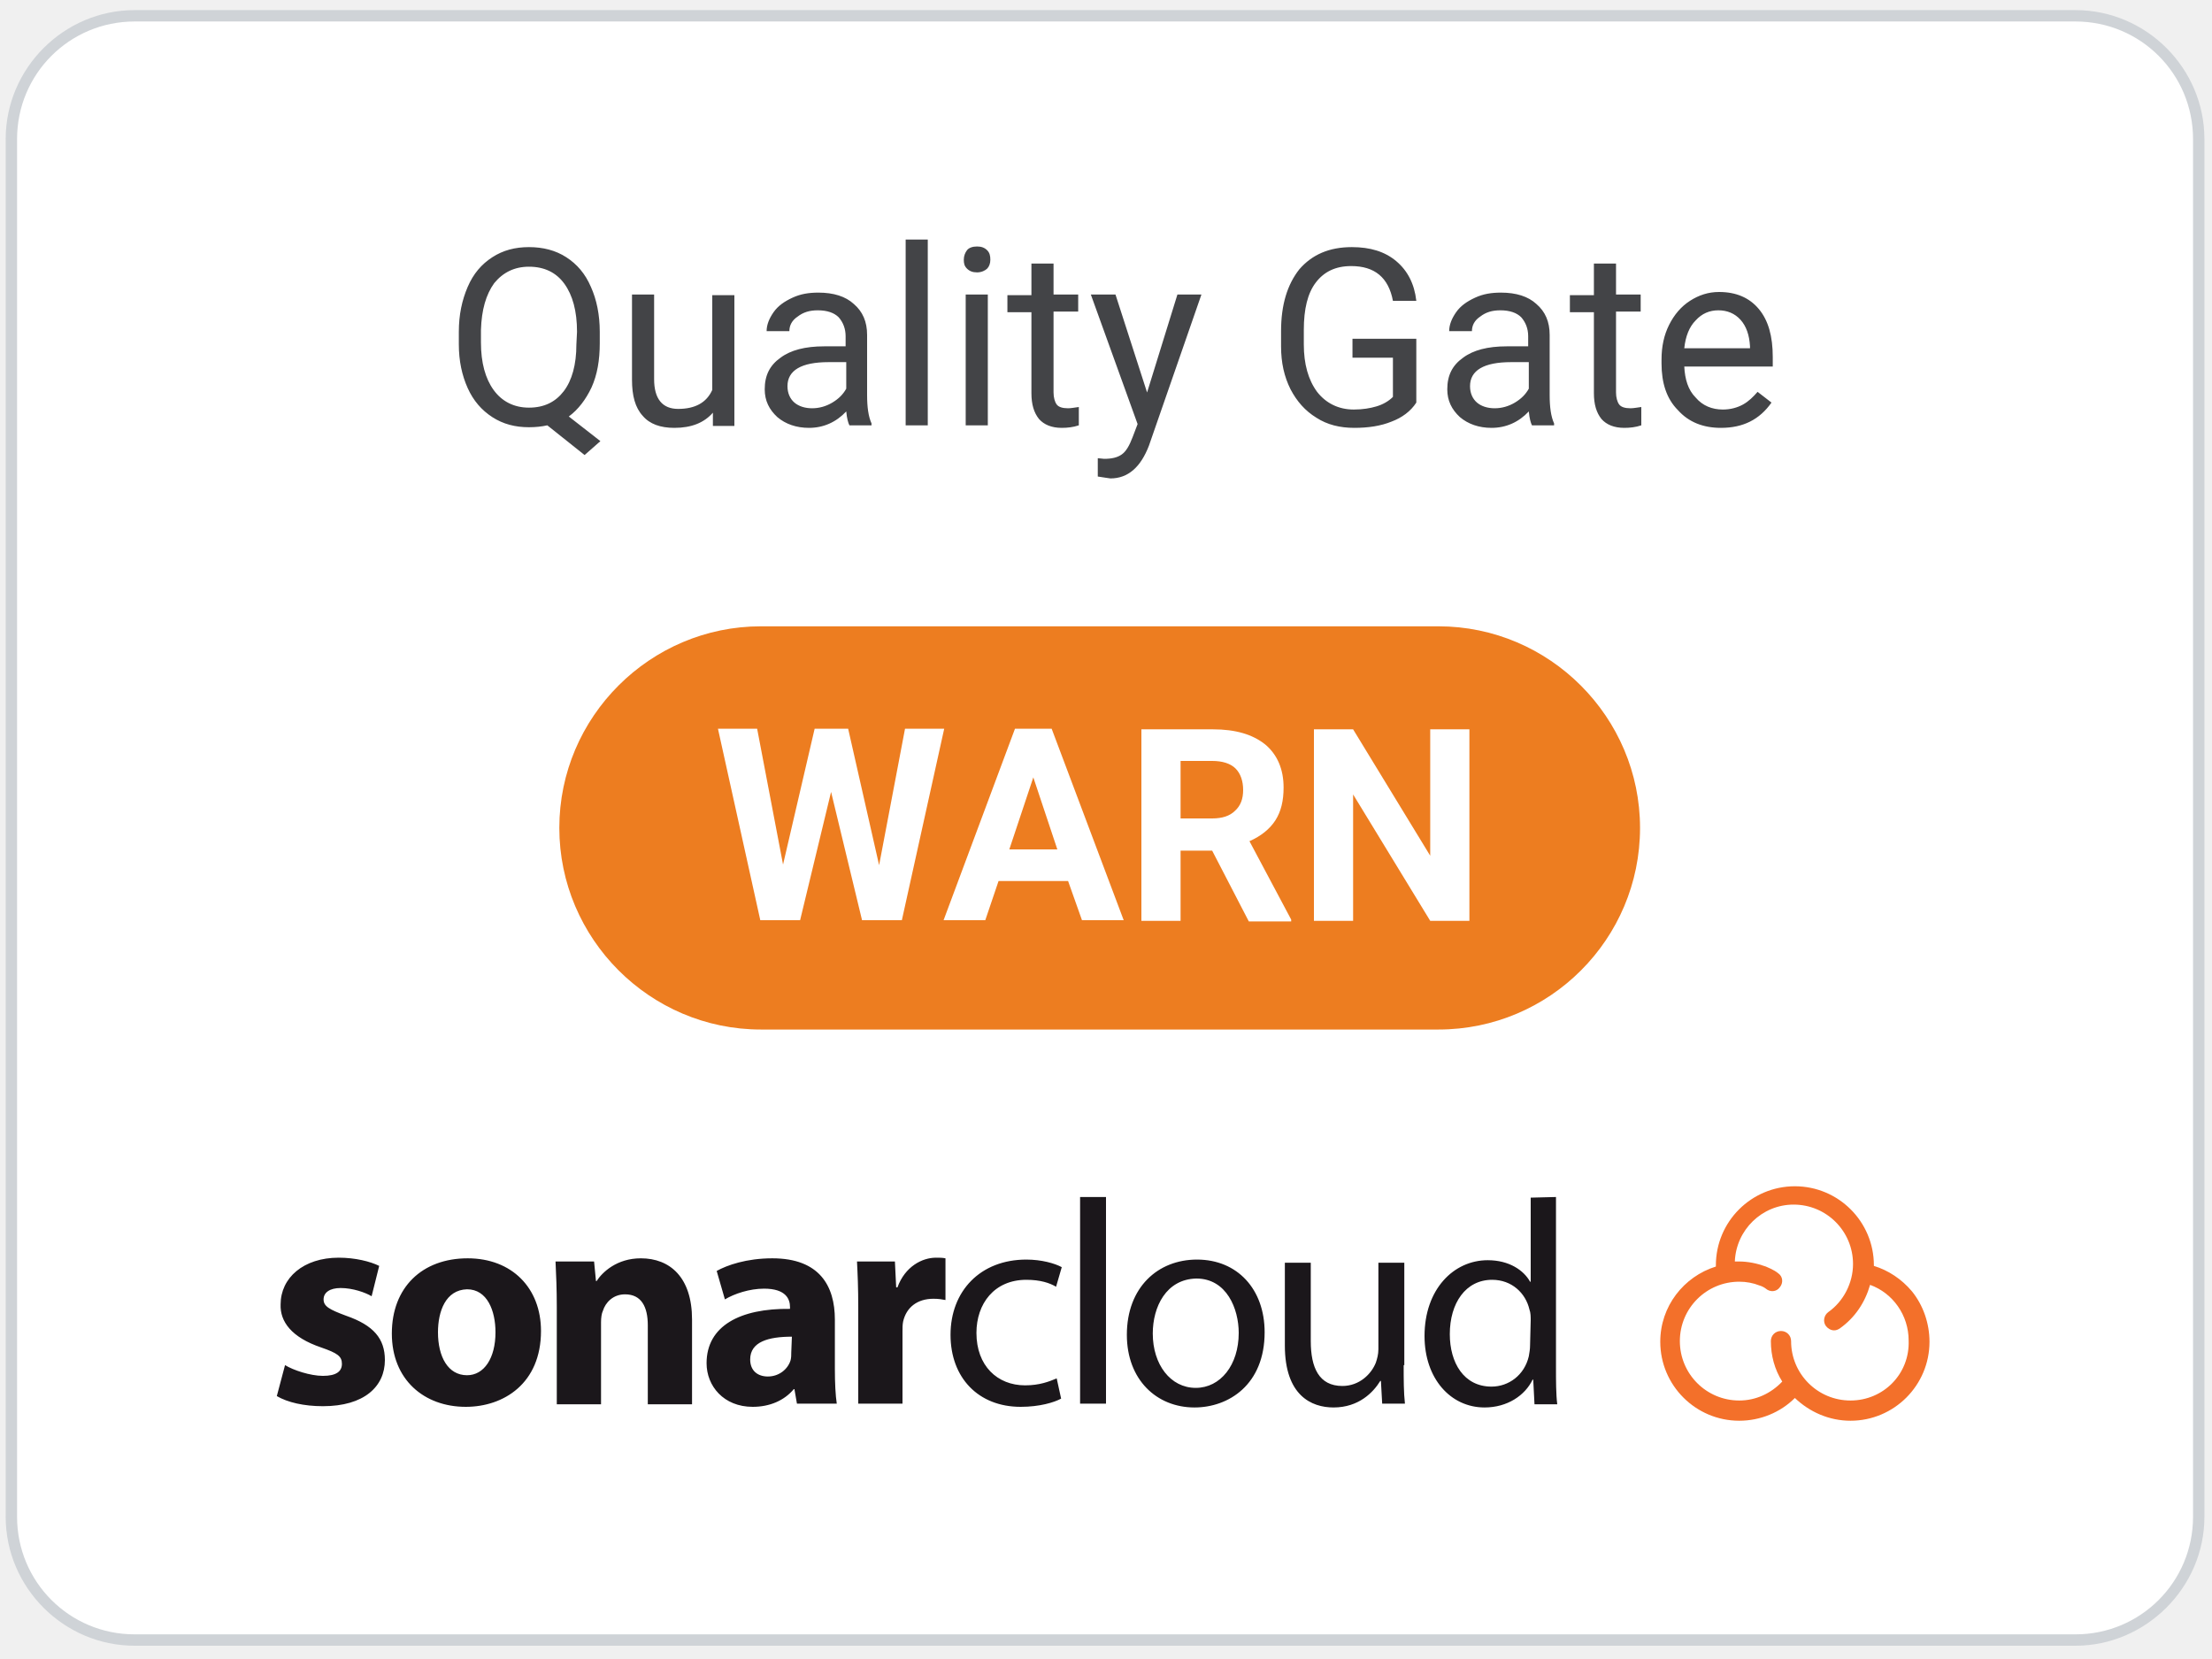
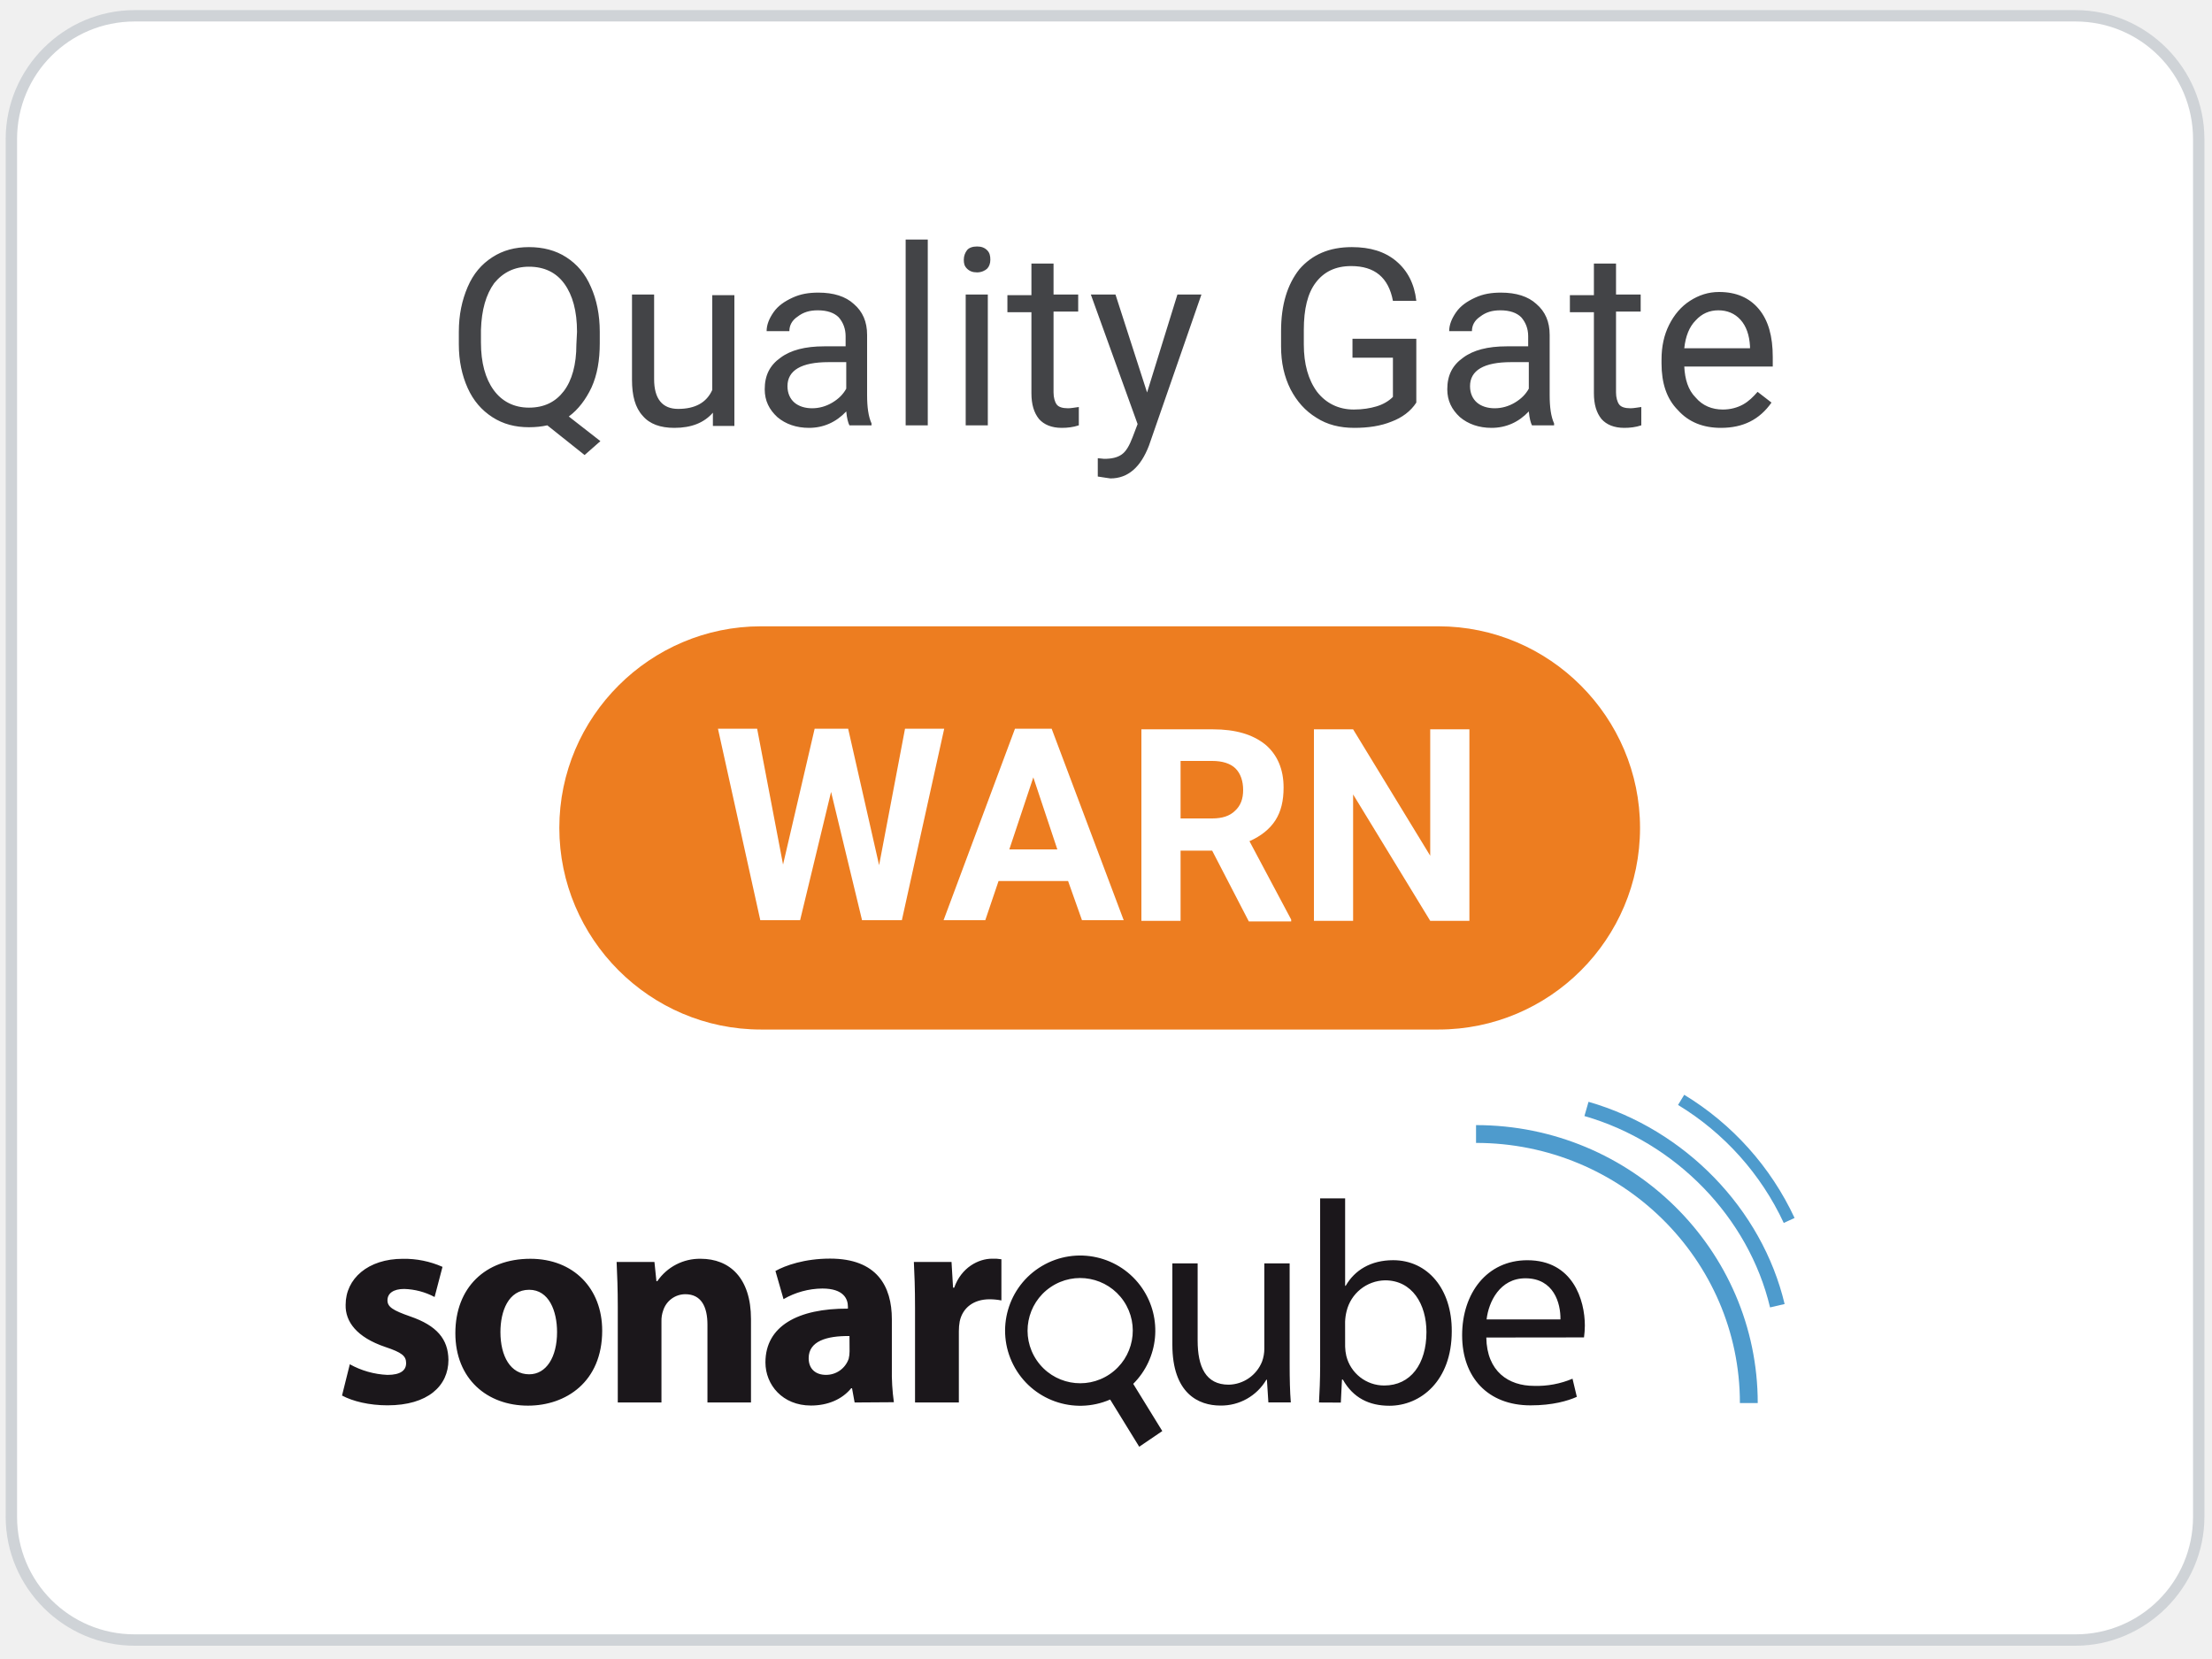
- <svg xmlns="http://www.w3.org/2000/svg" viewBox="0 0 350 262.5" width="128px" height="96px">
+ <svg xmlns="http://www.w3.org/2000/svg" viewBox="0 0 350 262.5" width="128" height="96">
  <path fill="#fff" d="M328.4 259.5H21.3c-10.6 0-19.5-8.7-19.5-19.5V22c0-10.6 8.7-19.5 19.5-19.5h307.1c10.6 0 19.5 8.7 19.5 19.5v218c0 10.8-8.9 19.5-19.5 19.5z" />
  <path fill="#cfd3d7" d="M328.4 260.4H21.3C10.1 260.4.9 251.2.9 240V22c0-11.2 9.2-20.4 20.4-20.4h307.1c11.2 0 20.4 9.2 20.4 20.4v218c0 11.2-9.3 20.4-20.4 20.4zM21.3 3.4C11 3.4 2.7 11.7 2.7 22v218c0 10.3 8.3 18.6 18.6 18.6h307.1c10.3 0 18.6-8.3 18.6-18.6V22c0-10.3-8.3-18.6-18.6-18.6H21.3z" />
-   <path fill="#434447" d="M94.9 54.3c0 2.7-.4 5-1.3 7-.9 1.9-2.1 3.5-3.6 4.6l5 3.9-2.5 2.2-5.9-4.7c-.9.2-1.9.3-2.9.3-2.2 0-4.1-.5-5.8-1.6-1.7-1.1-3-2.6-3.9-4.6s-1.4-4.3-1.4-6.9v-2c0-2.7.5-5 1.4-7.1s2.2-3.6 3.9-4.7 3.6-1.6 5.8-1.6c2.2 0 4.2.5 5.9 1.6 1.7 1.1 3 2.6 3.9 4.7.9 2 1.4 4.4 1.4 7.1v1.8zm-3.6-1.8c0-3.3-.7-5.8-2-7.6s-3.2-2.7-5.6-2.7c-2.3 0-4.1.9-5.5 2.6-1.3 1.8-2 4.2-2.1 7.4v2c0 3.2.7 5.7 2 7.5s3.2 2.8 5.6 2.8 4.2-.9 5.5-2.6c1.3-1.7 2-4.2 2-7.4l.1-2zM112.8 65.3c-1.4 1.6-3.4 2.4-6.1 2.4-2.2 0-3.9-.6-5-1.9-1.2-1.3-1.7-3.2-1.7-5.7V46.6h3.5V60c0 3.1 1.3 4.7 3.8 4.7 2.7 0 4.5-1 5.4-3v-15h3.5v20.7h-3.4v-2.1zM134.4 67.3c-.2-.4-.4-1.1-.5-2.2-1.6 1.7-3.6 2.6-5.9 2.6-2 0-3.7-.6-5-1.7-1.3-1.2-2-2.6-2-4.4 0-2.2.8-3.8 2.5-5 1.6-1.2 3.9-1.8 6.9-1.8h3.4v-1.6c0-1.2-.4-2.2-1.1-3-.7-.7-1.8-1.1-3.3-1.1-1.3 0-2.3.3-3.2 1-.9.6-1.3 1.4-1.3 2.3h-3.6c0-1 .4-2 1.1-3s1.7-1.7 3-2.3 2.6-.8 4.1-.8c2.4 0 4.3.6 5.6 1.8 1.4 1.2 2.1 2.8 2.1 4.9v9.5c0 1.9.2 3.4.7 4.5v.3h-3.5zm-5.9-2.7c1.1 0 2.2-.3 3.2-.9s1.7-1.3 2.2-2.2v-4.2h-2.8c-4.3 0-6.5 1.3-6.5 3.8 0 1.1.4 2 1.1 2.6.7.6 1.7.9 2.8.9zM146.8 67.3h-3.5V37.9h3.5v29.4zM152.5 41.1c0-.6.2-1.1.5-1.5s.9-.6 1.6-.6c.7 0 1.2.2 1.6.6s.5.9.5 1.5-.2 1.1-.5 1.4-.9.6-1.6.6c-.7 0-1.2-.2-1.6-.6s-.5-.8-.5-1.4zm3.8 26.2h-3.5V46.6h3.5v20.7zM166.7 41.6v5h3.9v2.7h-3.9v12.8c0 .8.2 1.5.5 1.9s.9.6 1.8.6c.4 0 1-.1 1.7-.2v2.9c-.9.3-1.8.4-2.7.4-1.6 0-2.8-.5-3.6-1.4-.8-1-1.2-2.3-1.2-4.1V49.4h-3.8v-2.7h3.8v-5h3.5v-.1zM181.5 62.1l4.8-15.5h3.8l-8.3 23.9c-1.3 3.4-3.3 5.2-6.1 5.2l-.7-.1-1.3-.2v-2.9l1 .1c1.2 0 2.1-.2 2.8-.7s1.2-1.4 1.7-2.7l.8-2.1-7.4-20.5h3.9l5 15.5zM224.1 63.7c-.9 1.4-2.3 2.4-3.9 3-1.7.7-3.7 1-5.9 1-2.3 0-4.3-.5-6-1.6-1.8-1.1-3.1-2.6-4.1-4.5-1-2-1.5-4.2-1.5-6.8v-2.4c0-4.2 1-7.4 2.9-9.8 2-2.3 4.7-3.5 8.3-3.5 2.9 0 5.2.7 7 2.2s2.9 3.6 3.2 6.3h-3.7c-.7-3.7-2.9-5.5-6.6-5.5-2.5 0-4.3.9-5.6 2.6-1.3 1.7-1.9 4.2-1.9 7.5v2.3c0 3.1.7 5.6 2.1 7.5 1.4 1.8 3.4 2.8 5.8 2.8 1.4 0 2.6-.2 3.6-.5s1.9-.8 2.6-1.5v-6.2H214v-3h10.1v10.1zM242.4 67.3c-.2-.4-.4-1.1-.5-2.2-1.6 1.7-3.6 2.6-5.9 2.6-2 0-3.7-.6-5-1.7-1.3-1.2-2-2.6-2-4.4 0-2.2.8-3.8 2.5-5 1.6-1.2 3.9-1.8 6.9-1.8h3.4v-1.6c0-1.2-.4-2.2-1.1-3-.7-.7-1.8-1.1-3.3-1.1-1.3 0-2.3.3-3.2 1-.9.6-1.3 1.4-1.3 2.3h-3.6c0-1 .4-2 1.1-3 .7-1 1.7-1.7 3-2.3s2.6-.8 4.1-.8c2.4 0 4.3.6 5.6 1.8 1.4 1.2 2.1 2.8 2.1 4.9v9.5c0 1.9.2 3.4.7 4.5v.3h-3.5zm-5.9-2.7c1.1 0 2.2-.3 3.2-.9s1.7-1.3 2.2-2.2v-4.2h-2.8c-4.3 0-6.5 1.3-6.5 3.8 0 1.1.4 2 1.1 2.6.7.6 1.7.9 2.8.9zM255.7 41.6v5h3.9v2.7h-3.9v12.8c0 .8.2 1.5.5 1.9.3.4.9.6 1.8.6.4 0 1-.1 1.7-.2v2.9c-.9.3-1.8.4-2.7.4-1.6 0-2.8-.5-3.6-1.4-.8-1-1.2-2.3-1.2-4.1V49.4h-3.8v-2.7h3.8v-5h3.5v-.1zM272.3 67.7c-2.8 0-5.1-.9-6.8-2.8-1.8-1.8-2.6-4.3-2.6-7.4v-.6c0-2.1.4-3.9 1.2-5.5.8-1.6 1.9-2.9 3.3-3.8 1.4-.9 2.9-1.4 4.6-1.4 2.7 0 4.8.9 6.3 2.7s2.2 4.3 2.2 7.6V58h-14c.1 2 .6 3.7 1.8 4.9 1.1 1.3 2.6 1.9 4.3 1.9 1.2 0 2.3-.3 3.2-.8.9-.5 1.6-1.2 2.3-2l2.2 1.7c-1.9 2.7-4.5 4-8 4zm-.4-18.6c-1.4 0-2.6.5-3.6 1.6-1 1-1.6 2.5-1.8 4.4h10.4v-.3c-.1-1.8-.6-3.2-1.5-4.2s-2.1-1.5-3.5-1.5z" />
-   <g>
-     <path fill="#ed7d20" d="M227.6 162.9H120.4c-17.6 0-31.9-14.4-31.9-31.9 0-17.6 14.4-31.9 31.9-31.9h107.2c17.6 0 31.9 14.4 31.9 31.9 0 17.6-14.3 31.9-31.9 31.9z" />
-     <path fill="#fff" d="M139.1 136.9l4.1-21.6h6.2l-6.7 30.3h-6.3l-4.9-20.3-4.9 20.3h-6.3l-6.7-30.3h6.2l4.1 21.5 5-21.5h5.3l4.9 21.6zM169 139.4h-11l-2.1 6.2h-6.6l11.3-30.3h5.8l11.4 30.3h-6.6l-2.2-6.2zm-9.3-5h7.6l-3.8-11.4-3.8 11.4zM191.8 134.6h-5v11.1h-6.2v-30.3h11.3c3.6 0 6.3.8 8.3 2.4 1.9 1.6 2.9 3.9 2.9 6.8 0 2.1-.4 3.8-1.3 5.2-.9 1.4-2.3 2.5-4.1 3.3l6.6 12.4v.3h-6.7l-5.8-11.2zm-5-5.1h5c1.6 0 2.8-.4 3.6-1.2.9-.8 1.3-1.9 1.3-3.3s-.4-2.6-1.2-3.4c-.8-.8-2.1-1.2-3.7-1.2h-5v9.1zM232.5 145.7h-6.2l-12.2-20v20h-6.2v-30.3h6.2l12.2 20v-20h6.2v30.3z" />
-   </g>
-   <g id="SonarCloud_Black">
-     <path fill="#f3702a" d="M302.5 204.3c-1.6-1.9-3.7-3.3-6-4v-.1c0-6.9-5.6-12.5-12.5-12.5s-12.5 5.6-12.5 12.5v.2c-5.1 1.6-8.8 6.3-8.8 11.9 0 6.9 5.6 12.5 12.5 12.5 3.3 0 6.5-1.3 8.8-3.6 2.3 2.2 5.4 3.6 8.8 3.6 6.9 0 12.5-5.6 12.5-12.5 0-2.9-1-5.8-2.8-8zm-9.7 17.3c-5.2 0-9.4-4.2-9.4-9.4 0-.9-.7-1.6-1.6-1.6s-1.6.7-1.6 1.6c0 2.3.6 4.5 1.8 6.4-1.8 1.9-4.2 3-6.8 3-5.2 0-9.4-4.2-9.4-9.4s4.2-9.4 9.4-9.4c1.1 0 2.2.2 3.2.6.4.1.9.4 1 .5.7.6 1.7.5 2.2-.2.6-.7.5-1.7-.2-2.2-.7-.6-1.8-1-2-1.1-1.4-.5-2.8-.8-4.3-.8h-.6c.2-5 4.3-9 9.3-9 5.2 0 9.4 4.2 9.4 9.4 0 3-1.5 5.9-3.9 7.6-.7.5-.9 1.5-.4 2.2.3.4.8.7 1.3.7.3 0 .6-.1.9-.3 2.4-1.7 4-4.1 4.8-6.9 3.6 1.3 6.1 4.8 6.1 8.8.2 5.3-4 9.5-9.2 9.5z" />
-     <path fill="#1b171b" d="M45.1 216c1.3.8 4 1.7 6 1.7 2.1 0 3-.7 3-1.9s-.7-1.7-3.3-2.6c-4.7-1.6-6.5-4.1-6.4-6.8 0-4.2 3.6-7.4 9.2-7.4 2.6 0 5 .6 6.4 1.3l-1.2 4.8c-1-.6-3-1.3-4.9-1.3-1.7 0-2.7.7-2.7 1.8s.9 1.6 3.6 2.6c4.3 1.5 6.1 3.6 6.1 7 0 4.2-3.3 7.3-9.8 7.3-3 0-5.6-.6-7.3-1.6l1.3-4.9zM85.6 210.6c0 8.3-5.9 12-11.9 12-6.6 0-11.7-4.3-11.7-11.6s4.8-11.9 12-11.9c7 0 11.6 4.7 11.6 11.5zm-16.3.2c0 3.9 1.6 6.8 4.6 6.8 2.7 0 4.5-2.7 4.5-6.8 0-3.4-1.3-6.8-4.5-6.8-3.4.1-4.6 3.5-4.6 6.8zM88.1 206.8c0-2.8-.1-5.2-.2-7.2H94l.3 3.1h.1c.9-1.4 3.2-3.6 7-3.6 4.6 0 8.1 3 8.1 9.7v13.4h-7v-12.5c0-2.9-1-4.9-3.6-4.9-1.9 0-3.1 1.3-3.5 2.6-.2.4-.3 1.1-.3 1.8v13h-7v-15.4zM126.1 222.1l-.4-2.3h-.1c-1.5 1.8-3.8 2.8-6.5 2.8-4.6 0-7.3-3.3-7.3-6.9 0-5.9 5.3-8.7 13.2-8.6v-.3c0-1.2-.6-2.9-4.1-2.9-2.3 0-4.7.8-6.2 1.7l-1.3-4.5c1.6-.9 4.7-2 8.8-2 7.5 0 9.9 4.4 9.9 9.7v7.8c0 2.2.1 4.2.3 5.5h-6.3zm-.8-10.6c-3.7 0-6.6.8-6.6 3.6 0 1.8 1.2 2.7 2.8 2.7 1.8 0 3.2-1.2 3.6-2.6.1-.4.1-.8.1-1.2l.1-2.5zM135.8 207c0-3.3-.1-5.5-.2-7.4h6l.2 4.1h.2c1.2-3.3 3.9-4.7 6.1-4.7.6 0 1 0 1.5.1v6.6c-.5-.1-1.1-.2-1.9-.2-2.6 0-4.3 1.4-4.8 3.6-.1.5-.1 1-.1 1.6v11.4h-7V207zM167.9 221.3c-1.1.6-3.4 1.3-6.4 1.3-6.7 0-11.1-4.6-11.1-11.4 0-6.9 4.7-11.9 12-11.9 2.4 0 4.5.6 5.6 1.2l-.9 3.1c-1-.6-2.5-1.1-4.7-1.1-5.1 0-7.9 3.8-7.9 8.4 0 5.2 3.3 8.3 7.7 8.3 2.3 0 3.8-.6 5-1.1l.7 3.2zM170.9 189.4h4.1v32.7h-4.1v-32.7zM200.1 210.8c0 8.3-5.7 11.9-11.1 11.9-6 0-10.7-4.4-10.7-11.5 0-7.5 4.9-11.9 11.1-11.9 6.4 0 10.7 4.7 10.7 11.5zm-17.7.2c0 4.9 2.8 8.6 6.8 8.6 3.9 0 6.8-3.6 6.8-8.7 0-3.8-1.9-8.6-6.7-8.6-4.8.1-6.9 4.5-6.9 8.7zM222.1 216c0 2.3 0 4.3.2 6.1h-3.6l-.2-3.6h-.1c-1.1 1.8-3.4 4.2-7.4 4.2-3.5 0-7.7-1.9-7.7-9.8v-13.1h4.1v12.4c0 4.2 1.3 7.1 5 7.1 2.7 0 4.6-1.9 5.3-3.7.2-.6.4-1.3.4-2.1v-13.7h4.1V216h-.1zM246.2 189.4v27c0 2 0 4.2.2 5.8h-3.6l-.2-3.9h-.1c-1.2 2.5-4 4.4-7.6 4.4-5.4 0-9.5-4.6-9.5-11.3 0-7.4 4.6-12 10-12 3.4 0 5.7 1.6 6.7 3.4h.1v-13.3l4-.1zm-4 19.5c0-.5 0-1.2-.2-1.7-.6-2.6-2.8-4.7-5.9-4.7-4.2 0-6.7 3.7-6.7 8.6 0 4.5 2.2 8.3 6.6 8.3 2.7 0 5.2-1.8 5.9-4.8.1-.6.2-1.1.2-1.8l.1-3.9z" />
+   <path fill="#434447" d="M94.9 54.3c0 2.7-.4 5-1.3 7-.9 1.9-2.1 3.5-3.6 4.6l5 3.9-2.5 2.2-5.9-4.7c-.9.2-1.9.3-2.9.3-2.2 0-4.1-.5-5.8-1.6-1.7-1.1-3-2.6-3.9-4.6s-1.4-4.3-1.4-6.9v-2c0-2.7.5-5 1.4-7.1s2.2-3.6 3.9-4.7 3.6-1.6 5.8-1.6c2.2 0 4.2.5 5.9 1.6 1.7 1.1 3 2.6 3.9 4.7.9 2 1.4 4.4 1.4 7.1v1.8zm-3.6-1.8c0-3.3-.7-5.8-2-7.6s-3.2-2.7-5.6-2.7c-2.3 0-4.1.9-5.5 2.6-1.3 1.8-2 4.2-2.1 7.4v2c0 3.2.7 5.7 2 7.5s3.2 2.8 5.6 2.8 4.2-.9 5.5-2.6c1.3-1.7 2-4.2 2-7.4l.1-2zm21.5 12.8c-1.4 1.6-3.4 2.4-6.1 2.4-2.2 0-3.9-.6-5-1.9-1.2-1.3-1.7-3.2-1.7-5.7V46.6h3.5V60c0 3.1 1.3 4.7 3.8 4.7 2.7 0 4.5-1 5.4-3v-15h3.5v20.7h-3.4v-2.1zm21.6 2c-.2-.4-.4-1.1-.5-2.2-1.6 1.7-3.6 2.6-5.9 2.6-2 0-3.7-.6-5-1.7-1.3-1.2-2-2.6-2-4.4 0-2.2.8-3.8 2.5-5 1.6-1.2 3.9-1.8 6.9-1.8h3.4v-1.6c0-1.2-.4-2.2-1.1-3-.7-.7-1.8-1.1-3.3-1.1-1.3 0-2.3.3-3.2 1-.9.6-1.3 1.4-1.3 2.3h-3.6c0-1 .4-2 1.1-3s1.7-1.7 3-2.3 2.6-.8 4.1-.8c2.4 0 4.3.6 5.6 1.8 1.4 1.2 2.1 2.8 2.1 4.9v9.5c0 1.9.2 3.4.7 4.5v.3h-3.5zm-5.9-2.7c1.1 0 2.2-.3 3.2-.9s1.7-1.3 2.2-2.2v-4.2h-2.8c-4.3 0-6.5 1.3-6.5 3.8 0 1.1.4 2 1.1 2.6.7.6 1.7.9 2.8.9zm18.3 2.7h-3.5V37.9h3.5v29.4zm5.7-26.2c0-.6.2-1.1.5-1.5s.9-.6 1.6-.6c.7 0 1.2.2 1.6.6s.5.9.5 1.5-.2 1.1-.5 1.4-.9.6-1.6.6c-.7 0-1.2-.2-1.6-.6s-.5-.8-.5-1.4zm3.8 26.2h-3.5V46.6h3.5v20.7zm10.4-25.7v5h3.9v2.7h-3.9v12.8c0 .8.2 1.5.5 1.9s.9.6 1.8.6c.4 0 1-.1 1.7-.2v2.9c-.9.3-1.8.4-2.7.4-1.6 0-2.8-.5-3.6-1.4-.8-1-1.2-2.3-1.2-4.1V49.4h-3.8v-2.7h3.8v-5h3.5v-.1zm14.8 20.5l4.8-15.5h3.8l-8.3 23.9c-1.3 3.4-3.3 5.2-6.1 5.2l-.7-.1-1.3-.2v-2.9l1 .1c1.2 0 2.1-.2 2.8-.7s1.2-1.4 1.7-2.7l.8-2.1-7.4-20.5h3.9l5 15.5zm42.6 1.6c-.9 1.4-2.3 2.4-3.9 3-1.7.7-3.7 1-5.9 1-2.3 0-4.3-.5-6-1.6-1.8-1.1-3.1-2.6-4.1-4.5-1-2-1.5-4.2-1.5-6.8v-2.4c0-4.2 1-7.4 2.9-9.8 2-2.3 4.7-3.5 8.3-3.5 2.9 0 5.2.7 7 2.2s2.9 3.6 3.2 6.3h-3.7c-.7-3.7-2.9-5.5-6.6-5.5-2.5 0-4.3.9-5.6 2.6-1.3 1.7-1.9 4.2-1.9 7.5v2.3c0 3.1.7 5.6 2.1 7.5 1.4 1.8 3.4 2.8 5.8 2.8 1.4 0 2.6-.2 3.6-.5s1.9-.8 2.6-1.5v-6.2H214v-3h10.1v10.1zm18.3 3.6c-.2-.4-.4-1.1-.5-2.2-1.6 1.7-3.6 2.6-5.9 2.6-2 0-3.7-.6-5-1.7-1.3-1.2-2-2.6-2-4.4 0-2.2.8-3.8 2.5-5 1.6-1.2 3.9-1.8 6.9-1.8h3.4v-1.6c0-1.2-.4-2.2-1.1-3-.7-.7-1.8-1.1-3.3-1.1-1.3 0-2.3.3-3.2 1-.9.6-1.3 1.4-1.3 2.3h-3.6c0-1 .4-2 1.1-3 .7-1 1.7-1.7 3-2.3s2.6-.8 4.1-.8c2.4 0 4.3.6 5.6 1.8 1.4 1.2 2.1 2.8 2.1 4.9v9.5c0 1.9.2 3.4.7 4.5v.3h-3.5zm-5.9-2.7c1.1 0 2.2-.3 3.2-.9s1.7-1.3 2.2-2.2v-4.2h-2.8c-4.3 0-6.5 1.3-6.5 3.8 0 1.1.4 2 1.1 2.6.7.6 1.7.9 2.8.9zm19.2-23v5h3.9v2.7h-3.9v12.8c0 .8.2 1.5.5 1.9.3.4.9.6 1.8.6.4 0 1-.1 1.7-.2v2.9c-.9.3-1.8.4-2.7.4-1.6 0-2.8-.5-3.6-1.4-.8-1-1.2-2.3-1.2-4.1V49.4h-3.8v-2.7h3.8v-5h3.5v-.1zm16.6 26.1c-2.8 0-5.1-.9-6.8-2.8-1.8-1.8-2.6-4.3-2.6-7.4v-.6c0-2.1.4-3.9 1.2-5.5.8-1.6 1.9-2.9 3.3-3.8 1.4-.9 2.9-1.4 4.6-1.4 2.7 0 4.8.9 6.3 2.7s2.2 4.3 2.2 7.6V58h-14c.1 2 .6 3.7 1.8 4.9 1.1 1.3 2.6 1.9 4.3 1.9 1.2 0 2.3-.3 3.2-.8.9-.5 1.6-1.2 2.3-2l2.2 1.7c-1.9 2.7-4.5 4-8 4zm-.4-18.6c-1.4 0-2.6.5-3.6 1.6-1 1-1.6 2.5-1.8 4.4h10.4v-.3c-.1-1.8-.6-3.2-1.5-4.2s-2.1-1.5-3.5-1.5z" />
+   <path fill="#ed7d20" d="M227.6 162.9H120.4c-17.6 0-31.9-14.4-31.9-31.9 0-17.6 14.4-31.9 31.9-31.9h107.2c17.6 0 31.9 14.4 31.9 31.9 0 17.6-14.3 31.9-31.9 31.9z" />
+   <path fill="#fff" d="M139.1 136.9l4.1-21.6h6.2l-6.7 30.3h-6.3l-4.9-20.3-4.9 20.3h-6.3l-6.7-30.3h6.2l4.1 21.5 5-21.5h5.3l4.9 21.6zm29.9 2.5h-11l-2.1 6.2h-6.6l11.3-30.3h5.8l11.4 30.3h-6.6l-2.2-6.2zm-9.3-5h7.6l-3.8-11.4-3.8 11.4zm32.1.2h-5v11.1h-6.2v-30.3h11.3c3.6 0 6.3.8 8.3 2.4 1.9 1.6 2.9 3.9 2.9 6.8 0 2.1-.4 3.8-1.3 5.2-.9 1.4-2.3 2.5-4.1 3.3l6.6 12.4v.3h-6.7l-5.8-11.2zm-5-5.1h5c1.6 0 2.8-.4 3.6-1.2.9-.8 1.3-1.9 1.3-3.3s-.4-2.6-1.2-3.4c-.8-.8-2.1-1.2-3.7-1.2h-5v9.1zm45.7 16.2h-6.2l-12.2-20v20h-6.2v-30.3h6.2l12.2 20v-20h6.2v30.3z" />
+   <path fill="#1b171b" d="M55.35 215.864a13.464 13.464 0 0 0 5.954 1.683c2.092 0 2.956-.729 2.956-1.863s-.679-1.683-3.271-2.547c-4.595-1.548-6.368-4.05-6.3-6.683 0-4.14 3.55-7.276 9.05-7.276a14.882 14.882 0 0 1 6.277 1.274l-1.251 4.77a10.908 10.908 0 0 0-4.815-1.274c-1.683 0-2.642.68-2.642 1.8 0 1.049.869 1.593 3.6 2.547 4.23 1.454 6.003 3.6 6.048 6.867 0 4.135-3.271 7.2-9.639 7.2-2.911 0-5.499-.639-7.2-1.548zM95.284 210.54c0 8.141-5.774 11.872-11.737 11.872-6.497.004-11.497-4.262-11.497-11.462s4.725-11.776 11.867-11.776c6.821 0 11.366 4.684 11.366 11.367zm-16.102.23c0 3.82 1.594 6.683 4.55 6.683 2.7 0 4.41-2.7 4.41-6.683 0-3.321-1.274-6.691-4.41-6.691-3.316.004-4.55 3.415-4.55 6.691zM97.75 206.77c0-2.773-.09-5.14-.185-7.093h5.985l.315 3.042h.14a8.136 8.136 0 0 1 6.862-3.546c4.55 0 7.96 2.997 7.96 9.55v13.189h-6.889V209.6c0-2.867-.999-4.82-3.501-4.82a3.681 3.681 0 0 0-3.501 2.57 4.684 4.684 0 0 0-.275 1.728v12.83H97.75zM135.226 221.912l-.41-2.25h-.135c-1.454 1.778-3.735 2.732-6.368 2.732-4.5 0-7.2-3.281-7.2-6.822 0-5.774 5.185-8.55 13.05-8.51v-.315c0-1.183-.639-2.867-4.05-2.867a12.51 12.51 0 0 0-6.138 1.679l-1.278-4.455c1.548-.868 4.595-1.957 8.64-1.957 7.416 0 9.779 4.365 9.779 9.594v7.73a34.164 34.164 0 0 0 .32 5.4zm-.815-10.512c-3.636-.045-6.457.824-6.457 3.501 0 1.778 1.183 2.642 2.731 2.642a3.776 3.776 0 0 0 3.6-2.547 4.891 4.891 0 0 0 .14-1.184zM144.784 206.994c0-3.271-.09-5.4-.185-7.317h5.958l.243 4.073h.18c1.138-3.227 3.865-4.59 6.003-4.59a7.452 7.452 0 0 1 1.467.09v6.516a9.819 9.819 0 0 0-1.863-.184c-2.547 0-4.275 1.35-4.734 3.5a8.523 8.523 0 0 0-.135 1.548v11.282h-6.934zM204.058 215.9c0 2.25.045 4.275.184 6.003h-3.55l-.23-3.6h-.085a8.293 8.293 0 0 1-7.277 4.095c-3.456 0-7.6-1.908-7.6-9.639v-12.861h4v12.19c0 4.181 1.273 7.007 4.914 7.007a5.796 5.796 0 0 0 5.274-3.645 5.918 5.918 0 0 0 .364-2.047v-13.5h4.005zM208.702 221.912c.09-1.503.18-3.735.18-5.688V189.62h3.955v13.828h.09c1.409-2.457 3.956-4.05 7.506-4.05 5.454 0 9.32 4.55 9.275 11.25 0 7.871-4.95 11.781-9.864 11.781-3.186 0-5.729-1.228-7.367-4.14h-.14l-.18 3.641zm4.135-8.825a7.416 7.416 0 0 0 .185 1.454 6.17 6.17 0 0 0 5.998 4.684c4.19 0 6.683-3.41 6.683-8.455 0-4.41-2.25-8.186-6.548-8.186a6.377 6.377 0 0 0-6.093 4.91 7.861 7.861 0 0 0-.23 1.638zM235.175 211.634c.086 5.4 3.546 7.65 7.546 7.65a14.508 14.508 0 0 0 6.094-1.134l.684 2.867c-1.409.634-3.821 1.35-7.322 1.35-6.777 0-10.827-4.455-10.827-11.093s3.91-11.871 10.323-11.871c7.2 0 9.095 6.3 9.095 10.35a15.152 15.152 0 0 1-.135 1.863zm11.732-2.866c.045-2.547-1.04-6.507-5.544-6.507-4.05 0-5.823 3.735-6.143 6.507zM180.748 203.863a11.885 11.885 0 1 0-5.09 17.581l4.599 7.47 3.65-2.48-4.6-7.47a11.889 11.889 0 0 0 1.44-15.101m-5.152 13.567a8.325 8.325 0 1 1 2.205-11.565 8.334 8.334 0 0 1-2.205 11.565" />
+   <g fill="#4e9bcd">
+     <path d="M278.123 222.006h-2.821c0-22.698-18.73-41.166-41.752-41.166v-2.817c24.58 0 44.573 19.728 44.573 43.983z" />
+     <path d="M280.072 206.869c-3.384-14.243-14.922-26.127-29.372-30.281l.648-2.25c15.268 4.383 27.45 16.943 31.028 31.995zM282.24 193.504a43.2 43.2 0 0 0-16.726-18.671l.977-1.607a45.108 45.108 0 0 1 17.46 19.49z" />
  </g>
</svg>
